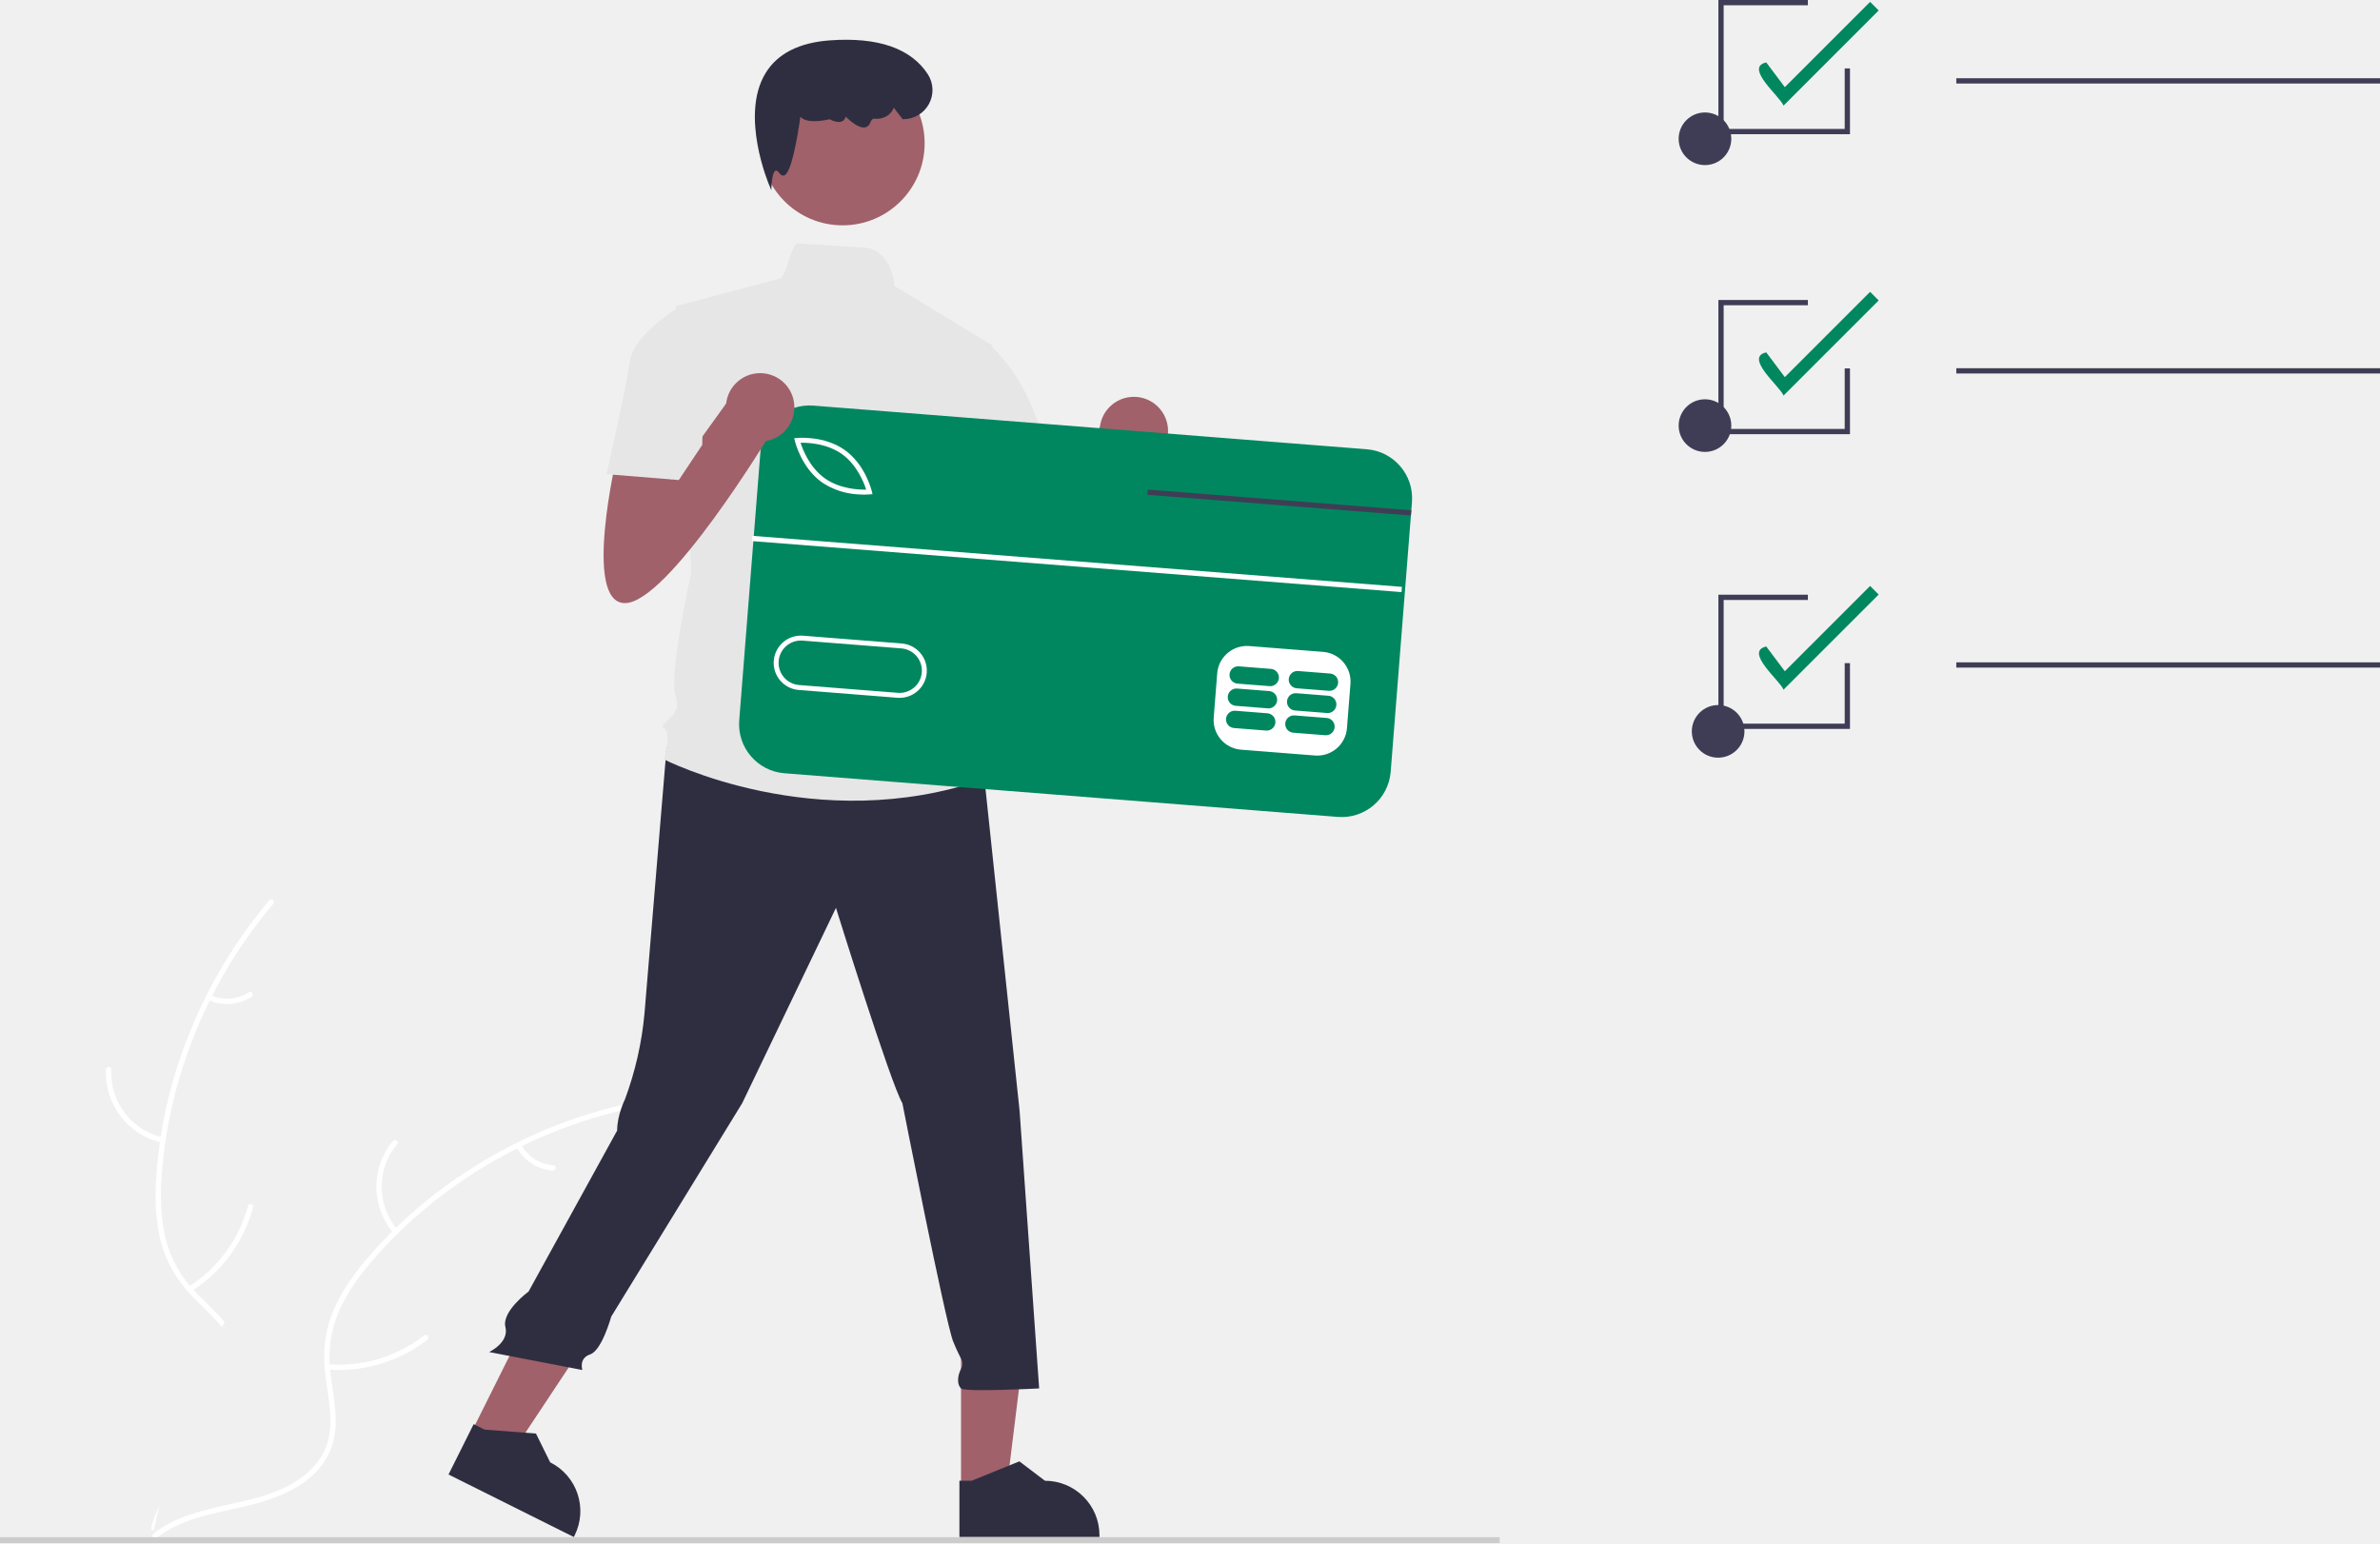
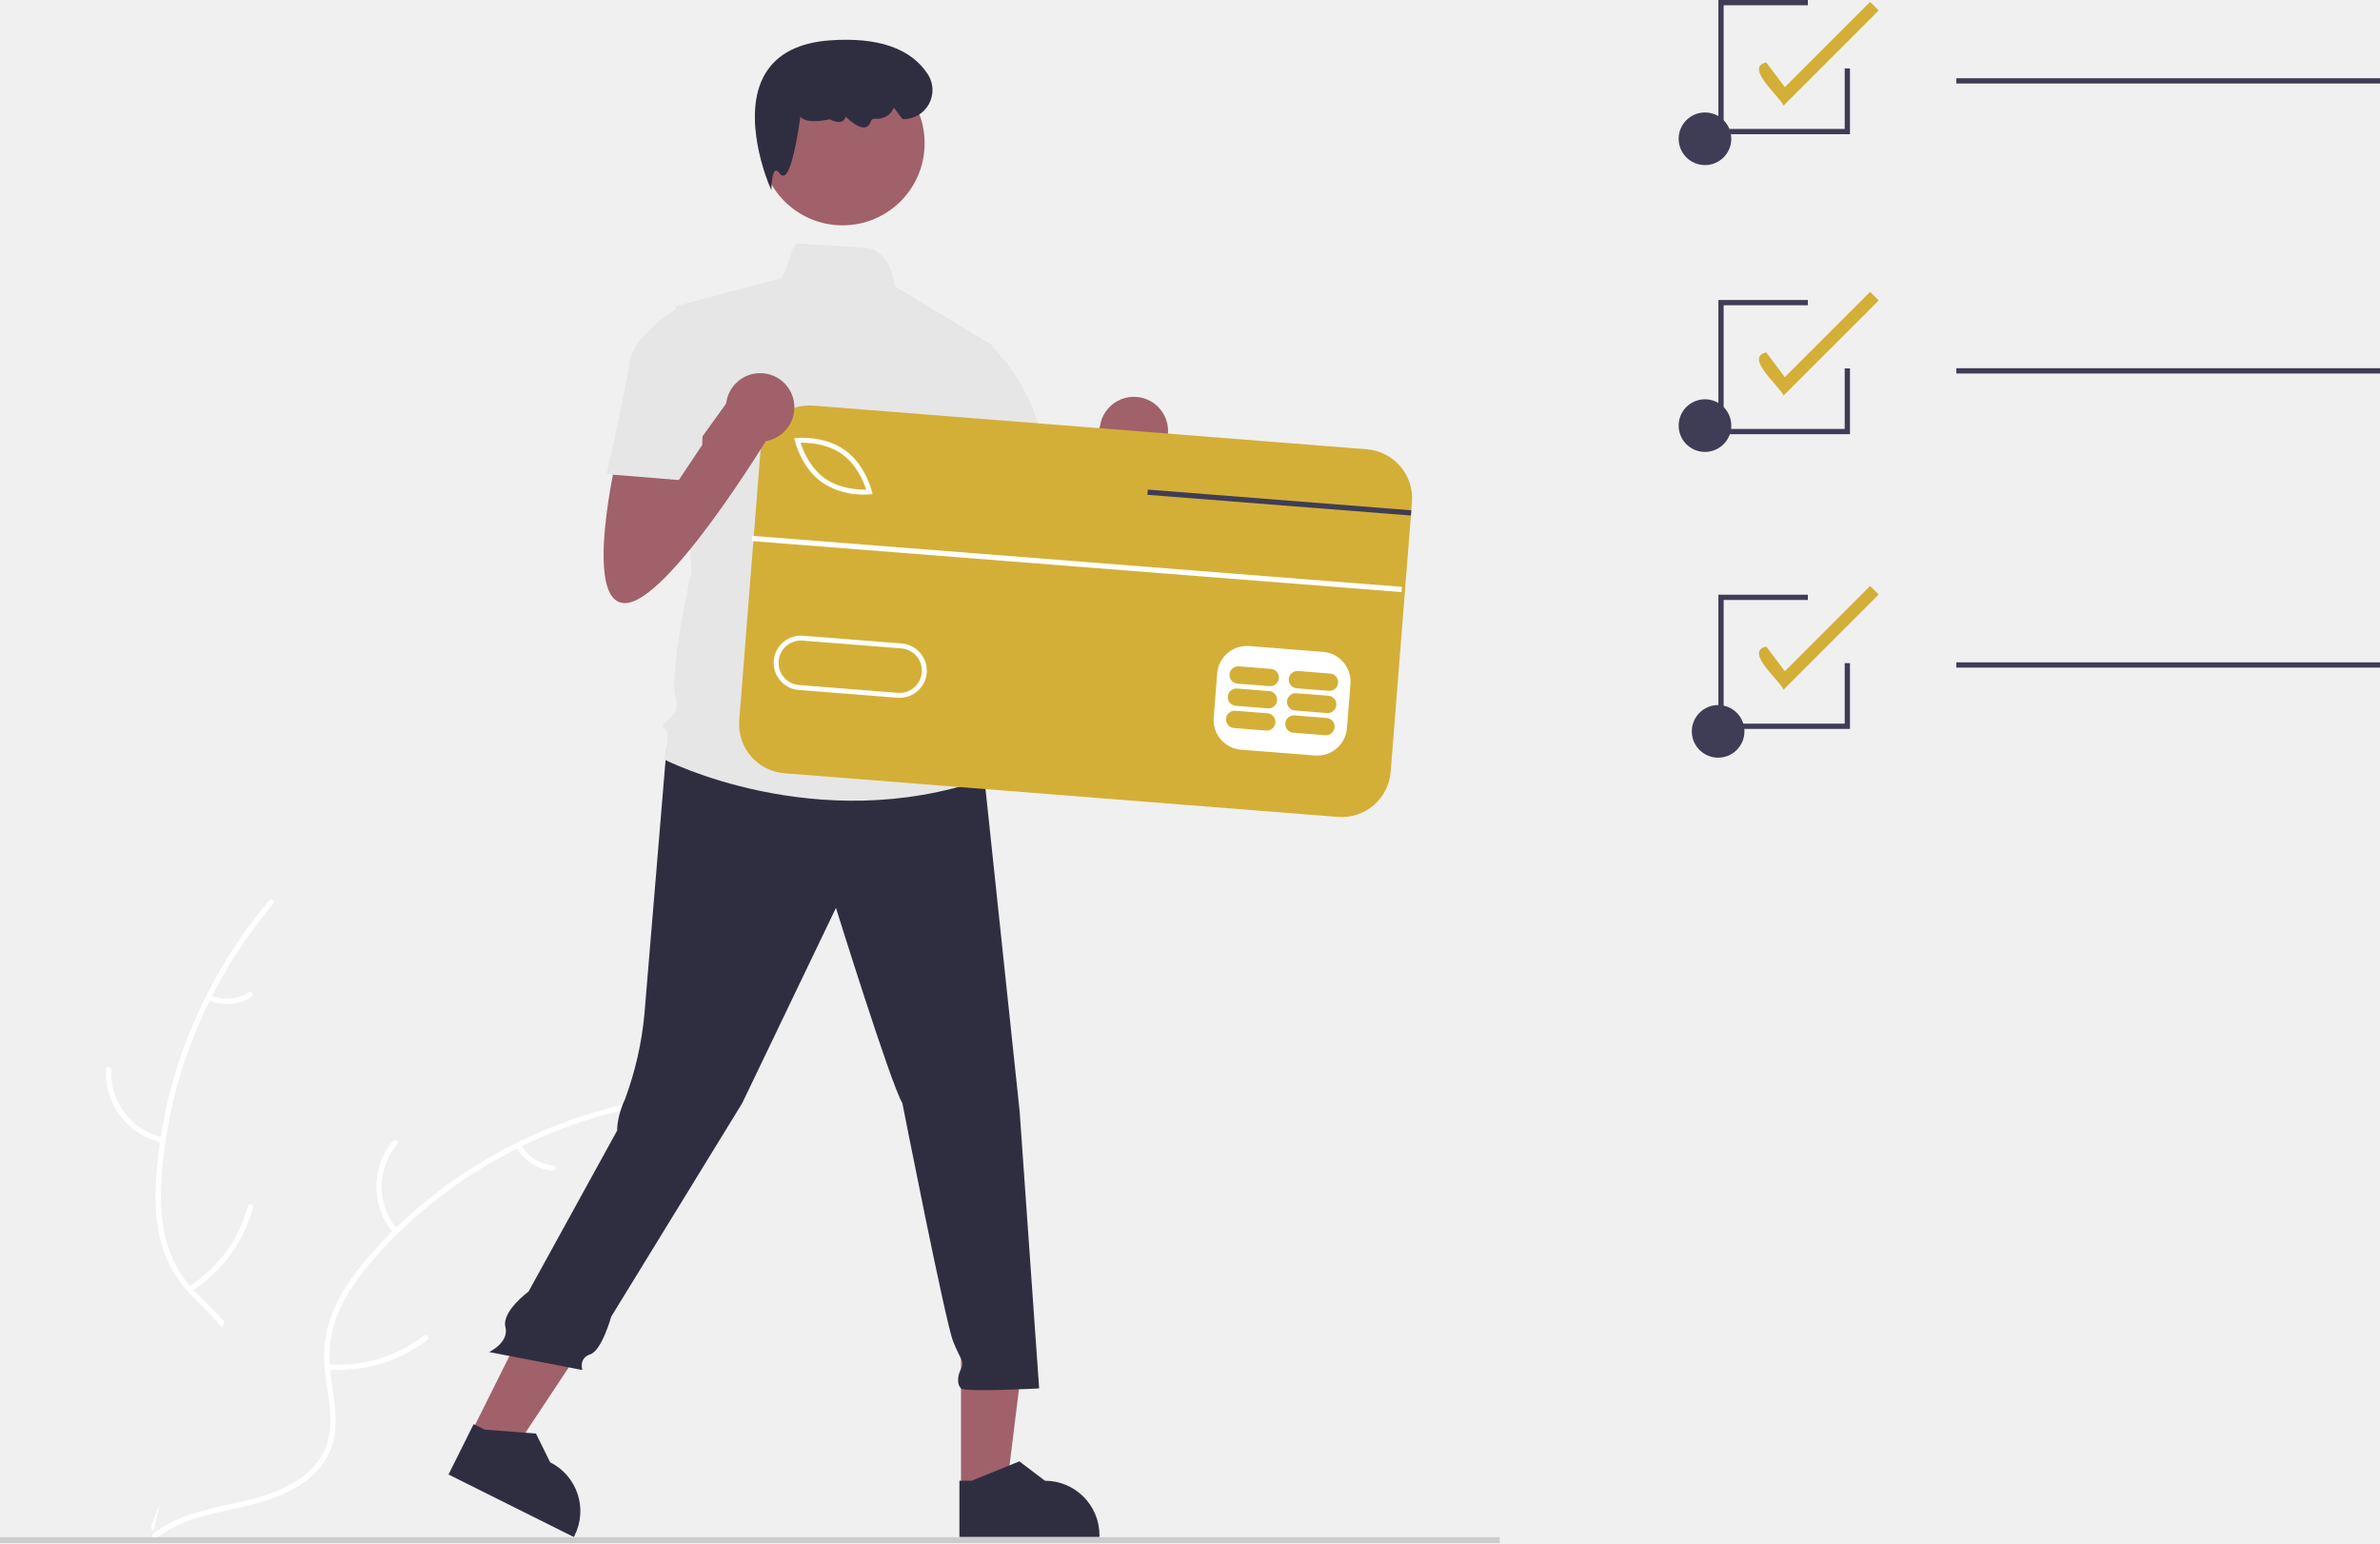
<svg xmlns="http://www.w3.org/2000/svg" data-name="Layer 1" width="904.362" height="586.406" viewBox="0 0 904.362 586.406">
  <path d="M176.481,606.861c4.482-45.747,31.57-91.412,74.671-107.385a211.783,211.783,0,0,0,3.8,145.354c7.154,17.901,16.974,37.067,11.164,55.449-3.615,11.437-12.957,20.359-23.51,26.061-10.554,5.702-22.356,8.596-34.01,11.434l-2.257,1.968C186.637,698.212,172,652.608,176.481,606.861Z" transform="translate(-147.8192 -156.7972)" fill="#f0f0f0" />
  <path d="M251.607,500.327c-24.335,28.724-39.652,65.407-42.33,103.015-.579,8.131-.459,16.429,1.523,24.376a44.709,44.709,0,0,0,11.656,20.44c5.154,5.374,11.048,10.274,14.805,16.808,3.961,6.886,4.313,14.819,1.919,22.306-2.928,9.16-8.974,16.722-15.142,23.912-6.849,7.983-14.09,16.165-16.818,26.582-.331,1.262-2.27.675-1.94-.585,4.747-18.124,21.942-28.797,29.847-45.215,3.689-7.661,5.091-16.481,1.24-24.366-3.367-6.895-9.441-11.954-14.706-17.35-5.529-5.666-9.818-11.929-12.142-19.561-2.378-7.807-2.823-16.118-2.454-24.228a175.619,175.619,0,0,1,11.431-53.685,184.227,184.227,0,0,1,31.732-53.932c.841-.992,2.215.498,1.38,1.484Z" transform="translate(-147.8192 -156.7972)" fill="#fff" />
  <path d="M209.502,591.072a27.158,27.158,0,0,1-21.407-27.901,1.014,1.014,0,0,1,2.026.048,25.148,25.148,0,0,0,19.966,25.913c1.276.268.684,2.206-.585,1.94Z" transform="translate(-147.8192 -156.7972)" fill="#fff" />
  <path d="M219.483,645.778a52.346,52.346,0,0,0,22.582-30.746c.335-1.261,2.274-.675,1.94.585a54.447,54.447,0,0,1-23.563,31.946c-1.106.695-2.058-1.093-.958-1.785Z" transform="translate(-147.8192 -156.7972)" fill="#fff" />
  <path d="M227.849,534.99a15.373,15.373,0,0,0,14.544-1.119c1.096-.709,2.047,1.081.958,1.785a17.227,17.227,0,0,1-16.087,1.274,1.047,1.047,0,0,1-.677-1.262,1.018,1.018,0,0,1,1.262-.677Z" transform="translate(-147.8192 -156.7972)" fill="#fff" />
  <path d="M385.833,577.466c-.672.462-1.344.924-2.016,1.404a202.453,202.453,0,0,0-25.35,20.878c-.618.581-1.235,1.178-1.835,1.775a213.431,213.431,0,0,0-44.683,64.638,207.267,207.267,0,0,0-10.584,29.66c-3.826,14.005-6.859,29.495-14.853,41.077a35.558,35.558,0,0,1-2.68,3.491L208.915,742.342c-.172-.081-.345-.145-.519-.226l-2.988.215c.106-.533.228-1.083.335-1.616.06-.309.138-.619.198-.929.046-.206.092-.413.121-.602.015-.069.031-.138.046-.189.029-.189.077-.361.106-.533q1.008-4.619,2.085-9.239c-0-.017-0-.017.016-.035,5.529-23.457,13.065-46.658,23.884-67.978.326-.641.65-1.3,1.01-1.942A197.78,197.78,0,0,1,250.266,631.867a174.848,174.848,0,0,1,11.293-13.618,145.397,145.397,0,0,1,35.662-28.193c26.5-14.887,57.465-21.134,86.407-13.216C384.368,577.042,385.092,577.245,385.833,577.466Z" transform="translate(-147.8192 -156.7972)" fill="#f0f0f0" />
  <path d="M385.689,578.421c-36.724,8.283-71.04,28.351-95.82,56.766-5.357,6.143-10.258,12.841-13.461,20.38a44.709,44.709,0,0,0-2.999,23.338c.879,7.394,2.635,14.855,1.702,22.334-.984,7.883-5.478,14.429-11.897,18.966-7.853,5.551-17.233,7.949-26.487,9.976-10.275,2.25-20.983,4.424-29.433,11.099-1.024.809-2.219-.827-1.197-1.635,14.702-11.613,34.857-9.782,51.054-18.132,7.558-3.896,13.987-10.094,15.66-18.708,1.463-7.533-.341-15.229-1.296-22.707-1.003-7.853-.657-15.436,2.083-22.929,2.802-7.665,7.45-14.569,12.627-20.822a175.619,175.619,0,0,1,41.449-35.983A184.227,184.227,0,0,1,385.481,576.405c1.269-.286,1.468,1.731.208,2.015Z" transform="translate(-147.8192 -156.7972)" fill="#fff" />
  <path d="M297.436,625.526a27.158,27.158,0,0,1-.294-35.166c.839-.998,2.429.259,1.588,1.258a25.148,25.148,0,0,0,.341,32.711c.857.982-.783,2.173-1.635,1.197Z" transform="translate(-147.8192 -156.7972)" fill="#fff" />
  <path d="M272.469,675.215a52.346,52.346,0,0,0,36.542-10.953c1.027-.805,2.222.831,1.197,1.635a54.447,54.447,0,0,1-38.048,11.321c-1.301-.11-.985-2.112.31-2.002Z" transform="translate(-147.8192 -156.7972)" fill="#fff" />
  <path d="M345.851,591.793a15.373,15.373,0,0,0,12.286,7.863c1.302.094.984,2.095-.31,2.002a17.227,17.227,0,0,1-13.611-8.669,1.047,1.047,0,0,1,.219-1.416,1.018,1.018,0,0,1,1.416.219Z" transform="translate(-147.8192 -156.7972)" fill="#fff" />
-   <path d="M825.522,196.935c-1.119-3.303-15.145-14.53-6.55-16.417l7.049,9.399,32.407-32.406,3.259,3.259Z" transform="translate(-147.8192 -156.7972)" fill="#00875f" />
-   <path d="M825.522,307.129c-1.119-3.303-15.145-14.53-6.55-16.417l7.049,9.399,32.407-32.406,3.259,3.259Z" transform="translate(-147.8192 -156.7972)" fill="#00875f" />
-   <path d="M825.522,418.897c-1.119-3.303-15.145-14.53-6.55-16.417l7.049,9.399,32.407-32.406,3.259,3.259Z" transform="translate(-147.8192 -156.7972)" fill="#00875f" />
+   <path d="M825.522,196.935c-1.119-3.303-15.145-14.53-6.55-16.417l7.049,9.399,32.407-32.406,3.259,3.259Z" transform="translate(-147.8192 -156.7972)" fill="#d4af37" />
+   <path d="M825.522,307.129c-1.119-3.303-15.145-14.53-6.55-16.417l7.049,9.399,32.407-32.406,3.259,3.259Z" transform="translate(-147.8192 -156.7972)" fill="#d4af37" />
+   <path d="M825.522,418.897c-1.119-3.303-15.145-14.53-6.55-16.417l7.049,9.399,32.407-32.406,3.259,3.259Z" transform="translate(-147.8192 -156.7972)" fill="#d4af37" />
  <circle cx="647.862" cy="161.738" r="10" fill="#3f3d56" />
  <circle cx="647.862" cy="52.738" r="10" fill="#3f3d56" />
  <rect x="743.362" y="29.738" width="161" height="2" fill="#3f3d56" />
  <circle cx="652.862" cy="277.932" r="10" fill="#3f3d56" />
  <rect x="743.362" y="139.932" width="161" height="2" fill="#3f3d56" />
  <rect x="743.362" y="251.7" width="161" height="2" fill="#3f3d56" />
  <polygon points="702.96 277 652.96 277 652.96 226 686.96 226 686.96 228 654.96 228 654.96 275 700.96 275 700.96 252 702.96 252 702.96 277" fill="#3f3d56" />
  <polygon points="702.96 165 652.96 165 652.96 114 686.96 114 686.96 116 654.96 116 654.96 163 700.96 163 700.96 140 702.96 140 702.96 165" fill="#3f3d56" />
  <polygon points="702.96 51 652.96 51 652.96 0 686.96 0 686.96 2 654.96 2 654.96 49 700.96 49 700.96 26 702.96 26 702.96 51" fill="#3f3d56" />
  <path d="M524.324,338.569s-13.363,56.421,2.97,56.421S582.23,331.145,582.23,331.145L568.867,314.813l-23.985,33.3-1.256-16.967Z" transform="translate(-147.8192 -156.7972)" fill="#a0616a" />
  <circle cx="430.85" cy="163.801" r="13" fill="#a0616a" />
  <polygon points="365.175 566.048 382.478 566.047 390.711 499.301 365.171 499.302 365.175 566.048" fill="#a0616a" />
  <path d="M512.384,740.897l53.213-.002v-.673a20.713,20.713,0,0,0-20.712-20.712H544.884l-9.72-7.374-18.135,7.375-4.645 0Z" transform="translate(-147.8192 -156.7972)" fill="#2f2e41" />
  <polygon points="179.038 544.459 194.521 552.185 231.693 496.14 208.841 484.736 179.038 544.459" fill="#a0616a" />
  <path d="M318.25,717.136l47.613,23.761.301-.602a20.713,20.713,0,0,0-9.283-27.781l-.001-.001-5.404-10.939-19.52-1.5-4.156-2.074Z" transform="translate(-147.8192 -156.7972)" fill="#2f2e41" />
  <rect y="584.165" width="569.85" height="2.241" fill="#ccc" />
  <path d="M401.117,440.925s-6.915,83.148-8.4,100.966a126.71,126.71,0,0,1-7.424,32.665s-2.97,5.939-2.97,11.878l-33.655,61.164s-10.284,7.559-8.8,13.498-6.2,9.502-6.2,9.502l35.442,6.831s-1.485-4.454,2.97-5.939,8-14.363,8-14.363l49.756-81.086L465.471,501.802s20.787,66.815,25.241,74.238c0,0,16.332,83.147,19.302,90.571s4.454,7.424,2.97,10.393-1.485,5.939,0,7.424,29.695,0,29.695,0l-7.424-105.419L521.892,452.805l-68.299-20.787Z" transform="translate(-147.8192 -156.7972)" fill="#2f2e41" />
  <circle cx="320.167" cy="54.452" r="31.18" fill="#a0616a" />
  <path d="M524.862,287.995l-37.118-22.489s-1.029-13.965-11.605-14.622c-5.31-.33-13.277-.834-25.235-1.605-2.527-.163-4.232,13.662-7.128,13.475l-39.181,10.393,5.939,100.964s-8.909,40.089-5.939,47.513-7.424,10.393-4.454,11.878,0,11.878,0,11.878,57.906,29.695,121.751,7.424l-5.939-19.302a15.58,15.58,0,0,0-2.97-14.848s5.939-8.909-1.485-16.332c0,0,2.97-13.363-4.454-19.302l-1.485-20.787,4.454-10.393Z" transform="translate(-147.8192 -156.7972)" fill="#e6e6e6" />
  <path d="M440.93,229.061l-.872-2.024c-.112-.262-11.139-26.329-1.365-42.408,4.524-7.444,12.751-11.646,24.452-12.49,18.307-1.324,30.837,3.019,37.251,12.898a11.075,11.075,0,0,1-9.335,17.061h-.246l-3.364-4.368-.196.425c-1.218,2.635-4.015,4.077-7.291,3.761-.557-.04-1.051.441-1.447,1.47a2.615,2.615,0,0,1-1.958,1.814c-2.42.471-5.871-2.578-7.415-4.097a2.478,2.478,0,0,1-1.155,1.701c-1.627.939-4.16-.288-4.887-.678-5.792,1.23-9.541.901-11.146-.977-1.089,7.704-3.426,21.57-6.228,22.338a1.401,1.401,0,0,1-1.529-.668c-.675-.876-1.278-1.312-1.654-1.19-.912.29-1.45,3.292-1.527,5.229Z" transform="translate(-147.8192 -156.7972)" fill="#2f2e41" />
  <path d="M508.529,289.48l14.811-2.406a72.314,72.314,0,0,1,20.823,38.041c4.454,23.756,5.939,28.211,5.939,28.211l-35.634,8.909-19.302-37.119Z" transform="translate(-147.8192 -156.7972)" fill="#e6e6e6" />
  <rect x="496.825" y="270.454" width="116.395" height="234.311" transform="translate(-22.85274 753.6348) rotate(-85.48966)" fill="#fff" />
-   <path d="M467.762,329.37c-5.716-4.082-12.974-4.377-15.746-4.319.846,2.64,3.474,9.412,9.191,13.496,5.73,4.092,12.979,4.379,15.747,4.321C476.108,340.229,473.479,333.455,467.762,329.37Z" transform="translate(-147.8192 -156.7972)" fill="#00875f" />
-   <path d="M490.313,403.204l-37.507-2.959a8.465,8.465,0,1,0-1.331,16.878h0l37.507,2.959a8.465,8.465,0,0,0,1.331-16.878Z" transform="translate(-147.8192 -156.7972)" fill="#00875f" />
-   <path d="M667.183,327.527l-210.29-16.59a18.683,18.683,0,0,0-20.092,17.159L428.714,430.547a18.693,18.693,0,0,0,17.162,20.101l210.29,16.59a18.683,18.683,0,0,0,20.092-17.159l7.686-97.375.155-1.989.245-3.096A18.683,18.683,0,0,0,667.183,327.527Zm-6.21,89.138-1.332,16.879a11.315,11.315,0,0,1-12.142,10.361l-28.133-2.217A11.315,11.315,0,0,1,609.005,429.546l1.333-16.879A11.319,11.319,0,0,1,622.479,402.307l28.124,2.219A11.329,11.329,0,0,1,660.973,416.665ZM441.84,407.864a10.346,10.346,0,0,1,11.114-9.491l37.506,2.961a10.342,10.342,0,1,1-1.609,20.622l-.019.005-37.506-2.961A10.334,10.334,0,0,1,441.84,407.864Zm8.029-83.482-.256-1.049,1.079-.099c.422-.045,10.399-.941,18.165,4.607,7.766,5.548,10.148,15.281,10.251,15.688l.247,1.052-1.076.109a28.423,28.423,0,0,1-4.589-.03,27.137,27.137,0,0,1-13.578-4.586C452.344,334.525,449.963,324.792,449.869,324.382Z" transform="translate(-147.8192 -156.7972)" fill="#00875f" />
-   <path d="M629.423,427.859l-12.19-.962a3.292,3.292,0,0,0-.518,6.564l12.19.962a3.292,3.292,0,0,0,.518-6.564Z" transform="translate(-147.8192 -156.7972)" fill="#00875f" />
-   <path d="M651.927,429.634l-12.19-.962a3.292,3.292,0,0,0-.518,6.564l12.19.962a3.292,3.292,0,0,0,.518-6.564Z" transform="translate(-147.8192 -156.7972)" fill="#00875f" />
-   <path d="M630.088,419.42l-12.19-.962a3.292,3.292,0,0,0-.518,6.564l12.19.962a3.292,3.292,0,0,0,.518-6.564Z" transform="translate(-147.8192 -156.7972)" fill="#00875f" />
-   <path d="M652.592,421.195l-12.19-.962a3.292,3.292,0,0,0-.518,6.564l12.19.962a3.292,3.292,0,0,0,.518-6.564Z" transform="translate(-147.8192 -156.7972)" fill="#00875f" />
-   <path d="M630.754,410.981l-12.19-.962a3.292,3.292,0,0,0-.518,6.564l12.19.962a3.292,3.292,0,0,0,.518-6.564Z" transform="translate(-147.8192 -156.7972)" fill="#00875f" />
-   <path d="M653.258,412.756l-12.19-.962a3.292,3.292,0,0,0-.518,6.564l12.19.962a3.292,3.292,0,0,0,.518-6.564Z" transform="translate(-147.8192 -156.7972)" fill="#00875f" />
+   <path d="M467.762,329.37c-5.716-4.082-12.974-4.377-15.746-4.319.846,2.64,3.474,9.412,9.191,13.496,5.73,4.092,12.979,4.379,15.747,4.321C476.108,340.229,473.479,333.455,467.762,329.37Z" transform="translate(-147.8192 -156.7972)" fill="#d4af37" />
+   <path d="M490.313,403.204l-37.507-2.959a8.465,8.465,0,1,0-1.331,16.878h0l37.507,2.959a8.465,8.465,0,0,0,1.331-16.878Z" transform="translate(-147.8192 -156.7972)" fill="#d4af37" />
+   <path d="M667.183,327.527l-210.29-16.59a18.683,18.683,0,0,0-20.092,17.159L428.714,430.547a18.693,18.693,0,0,0,17.162,20.101l210.29,16.59a18.683,18.683,0,0,0,20.092-17.159l7.686-97.375.155-1.989.245-3.096A18.683,18.683,0,0,0,667.183,327.527Zm-6.21,89.138-1.332,16.879a11.315,11.315,0,0,1-12.142,10.361l-28.133-2.217A11.315,11.315,0,0,1,609.005,429.546l1.333-16.879A11.319,11.319,0,0,1,622.479,402.307l28.124,2.219A11.329,11.329,0,0,1,660.973,416.665ZM441.84,407.864a10.346,10.346,0,0,1,11.114-9.491l37.506,2.961a10.342,10.342,0,1,1-1.609,20.622l-.019.005-37.506-2.961A10.334,10.334,0,0,1,441.84,407.864Zm8.029-83.482-.256-1.049,1.079-.099c.422-.045,10.399-.941,18.165,4.607,7.766,5.548,10.148,15.281,10.251,15.688l.247,1.052-1.076.109a28.423,28.423,0,0,1-4.589-.03,27.137,27.137,0,0,1-13.578-4.586C452.344,334.525,449.963,324.792,449.869,324.382Z" transform="translate(-147.8192 -156.7972)" fill="#d4af37" />
+   <path d="M629.423,427.859l-12.19-.962a3.292,3.292,0,0,0-.518,6.564l12.19.962a3.292,3.292,0,0,0,.518-6.564Z" transform="translate(-147.8192 -156.7972)" fill="#d4af37" />
+   <path d="M651.927,429.634l-12.19-.962a3.292,3.292,0,0,0-.518,6.564l12.19.962a3.292,3.292,0,0,0,.518-6.564Z" transform="translate(-147.8192 -156.7972)" fill="#d4af37" />
+   <path d="M630.088,419.42l-12.19-.962a3.292,3.292,0,0,0-.518,6.564l12.19.962a3.292,3.292,0,0,0,.518-6.564Z" transform="translate(-147.8192 -156.7972)" fill="#d4af37" />
+   <path d="M652.592,421.195l-12.19-.962a3.292,3.292,0,0,0-.518,6.564l12.19.962a3.292,3.292,0,0,0,.518-6.564Z" transform="translate(-147.8192 -156.7972)" fill="#d4af37" />
+   <path d="M630.754,410.981l-12.19-.962a3.292,3.292,0,0,0-.518,6.564l12.19.962a3.292,3.292,0,0,0,.518-6.564Z" transform="translate(-147.8192 -156.7972)" fill="#d4af37" />
+   <path d="M653.258,412.756l-12.19-.962a3.292,3.292,0,0,0-.518,6.564l12.19.962a3.292,3.292,0,0,0,.518-6.564Z" transform="translate(-147.8192 -156.7972)" fill="#d4af37" />
  <rect x="556.023" y="247.309" width="2.001" height="247.613" transform="translate(-4.39383 740.5675) rotate(-85.50837)" fill="#fff" />
  <polygon points="536.278 193.917 536.123 195.907 527.532 195.233 435.999 188.043 436.164 186.051 527.687 193.243 536.278 193.917" fill="#3f3d56" />
  <path d="M382.324,329.569s-13.363,56.421,2.97,56.421S440.23,322.145,440.23,322.145L426.867,305.813l-23.985,33.3-1.256-16.967Z" transform="translate(-147.8192 -156.7972)" fill="#a0616a" />
  <circle cx="288.85" cy="154.801" r="13" fill="#a0616a" />
  <path d="M415.412,282.056l-8.909-8.909s-17.817,10.393-19.302,20.787-8.909,43.058-8.909,43.058l27.468,2.227,8.909-13.363Z" transform="translate(-147.8192 -156.7972)" fill="#e6e6e6" />
</svg>
